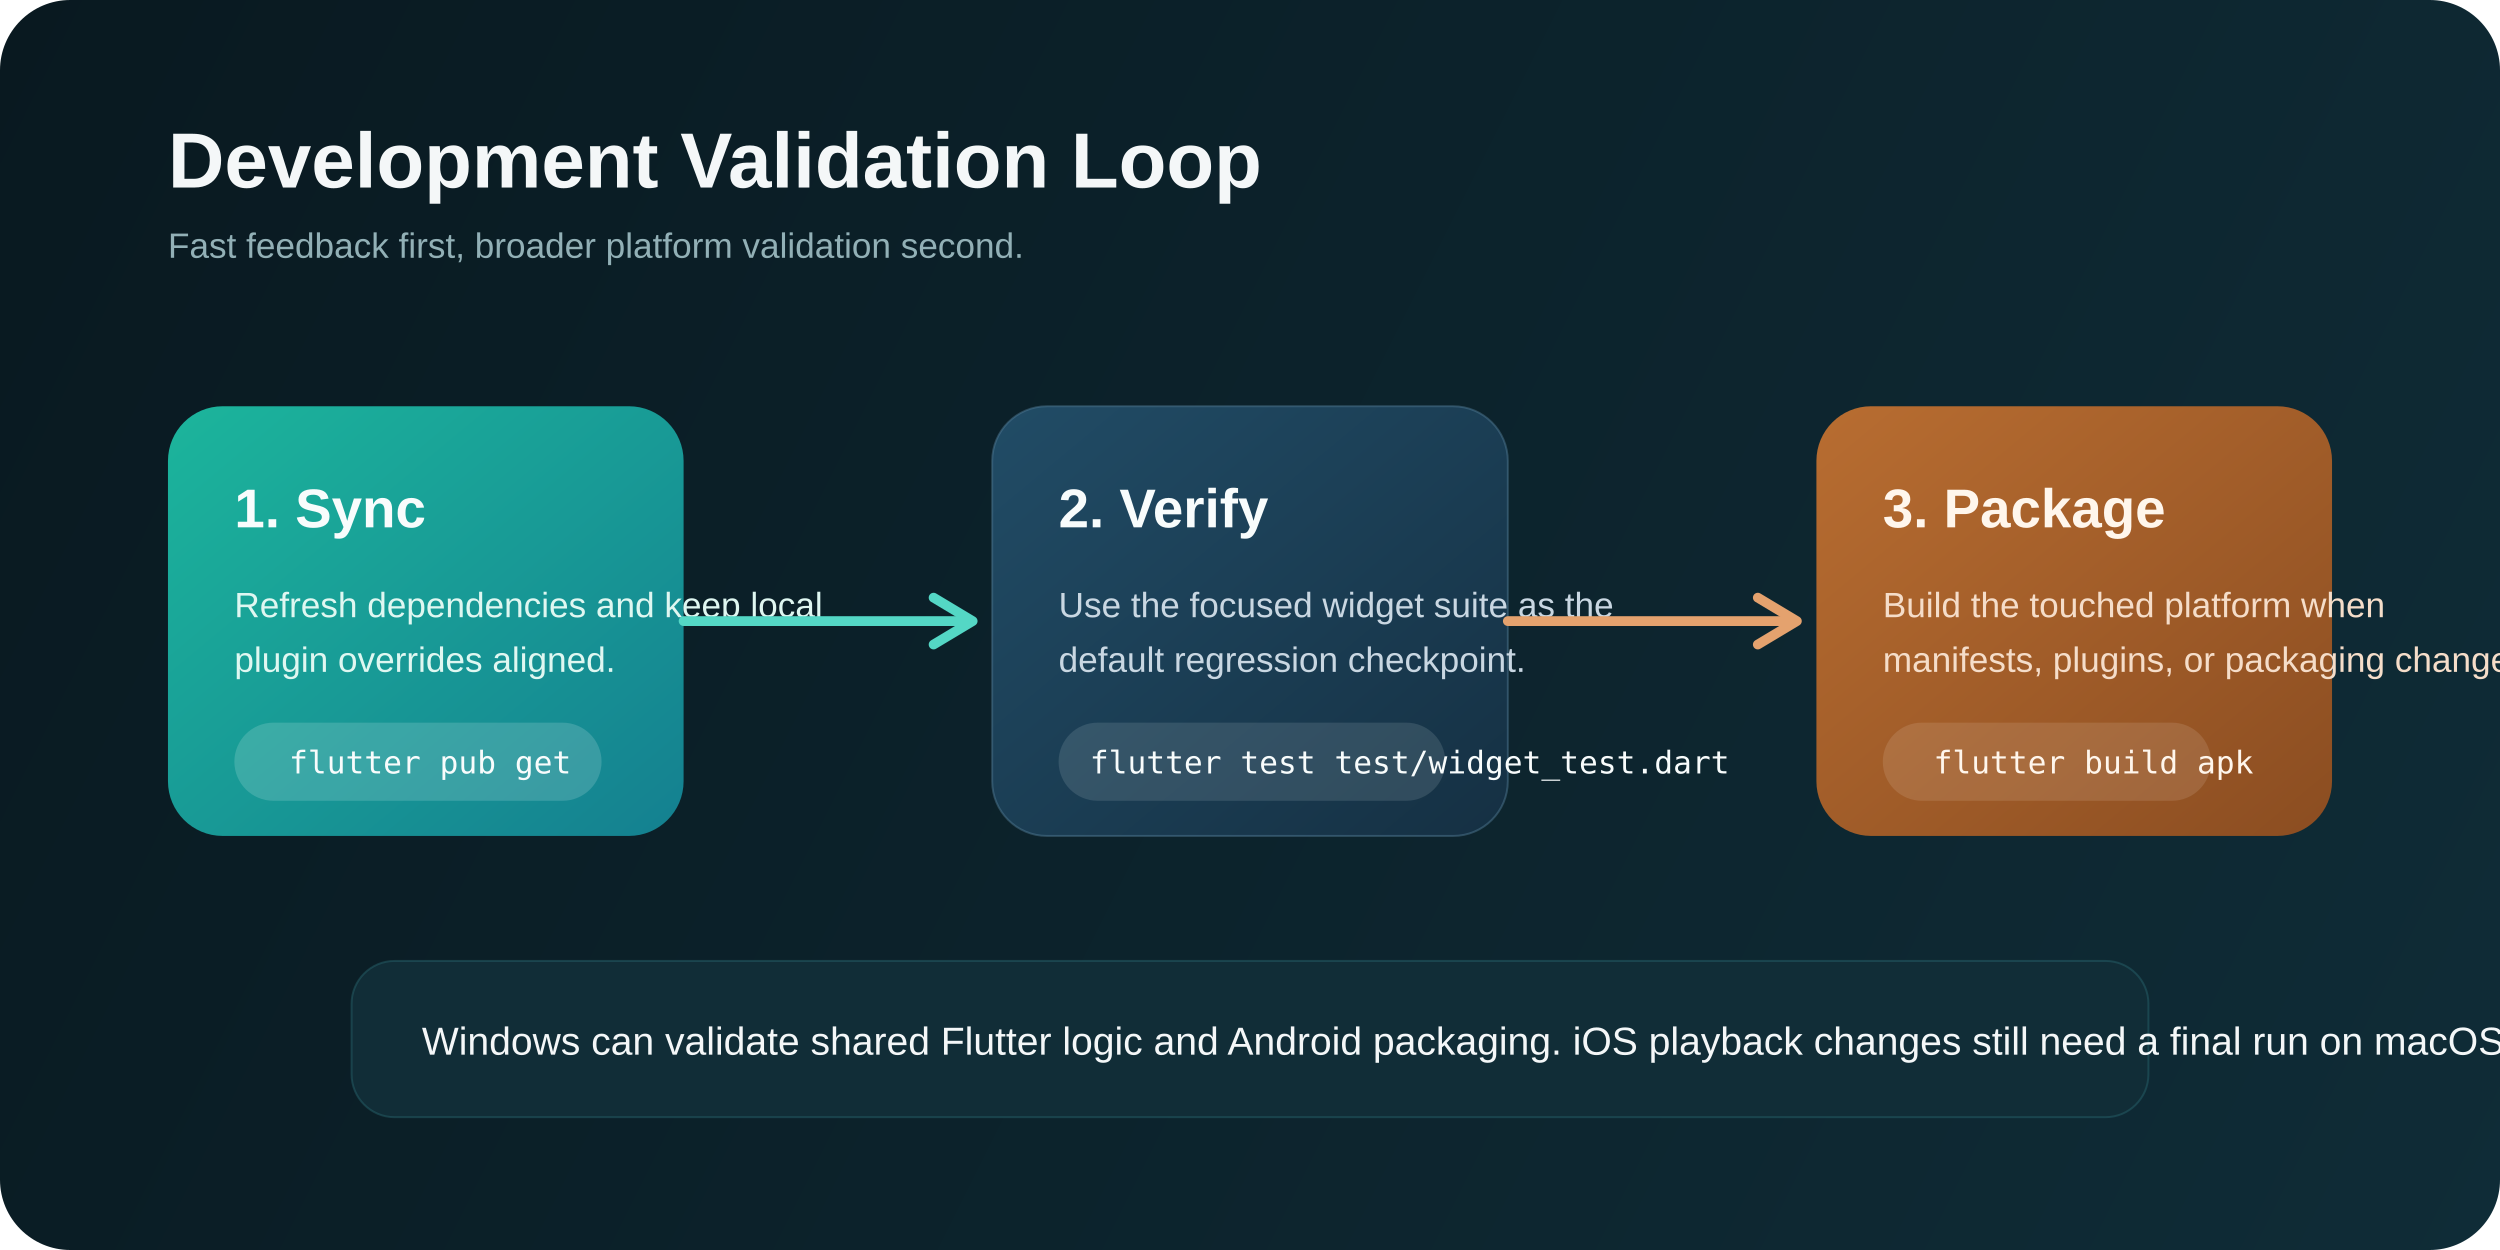
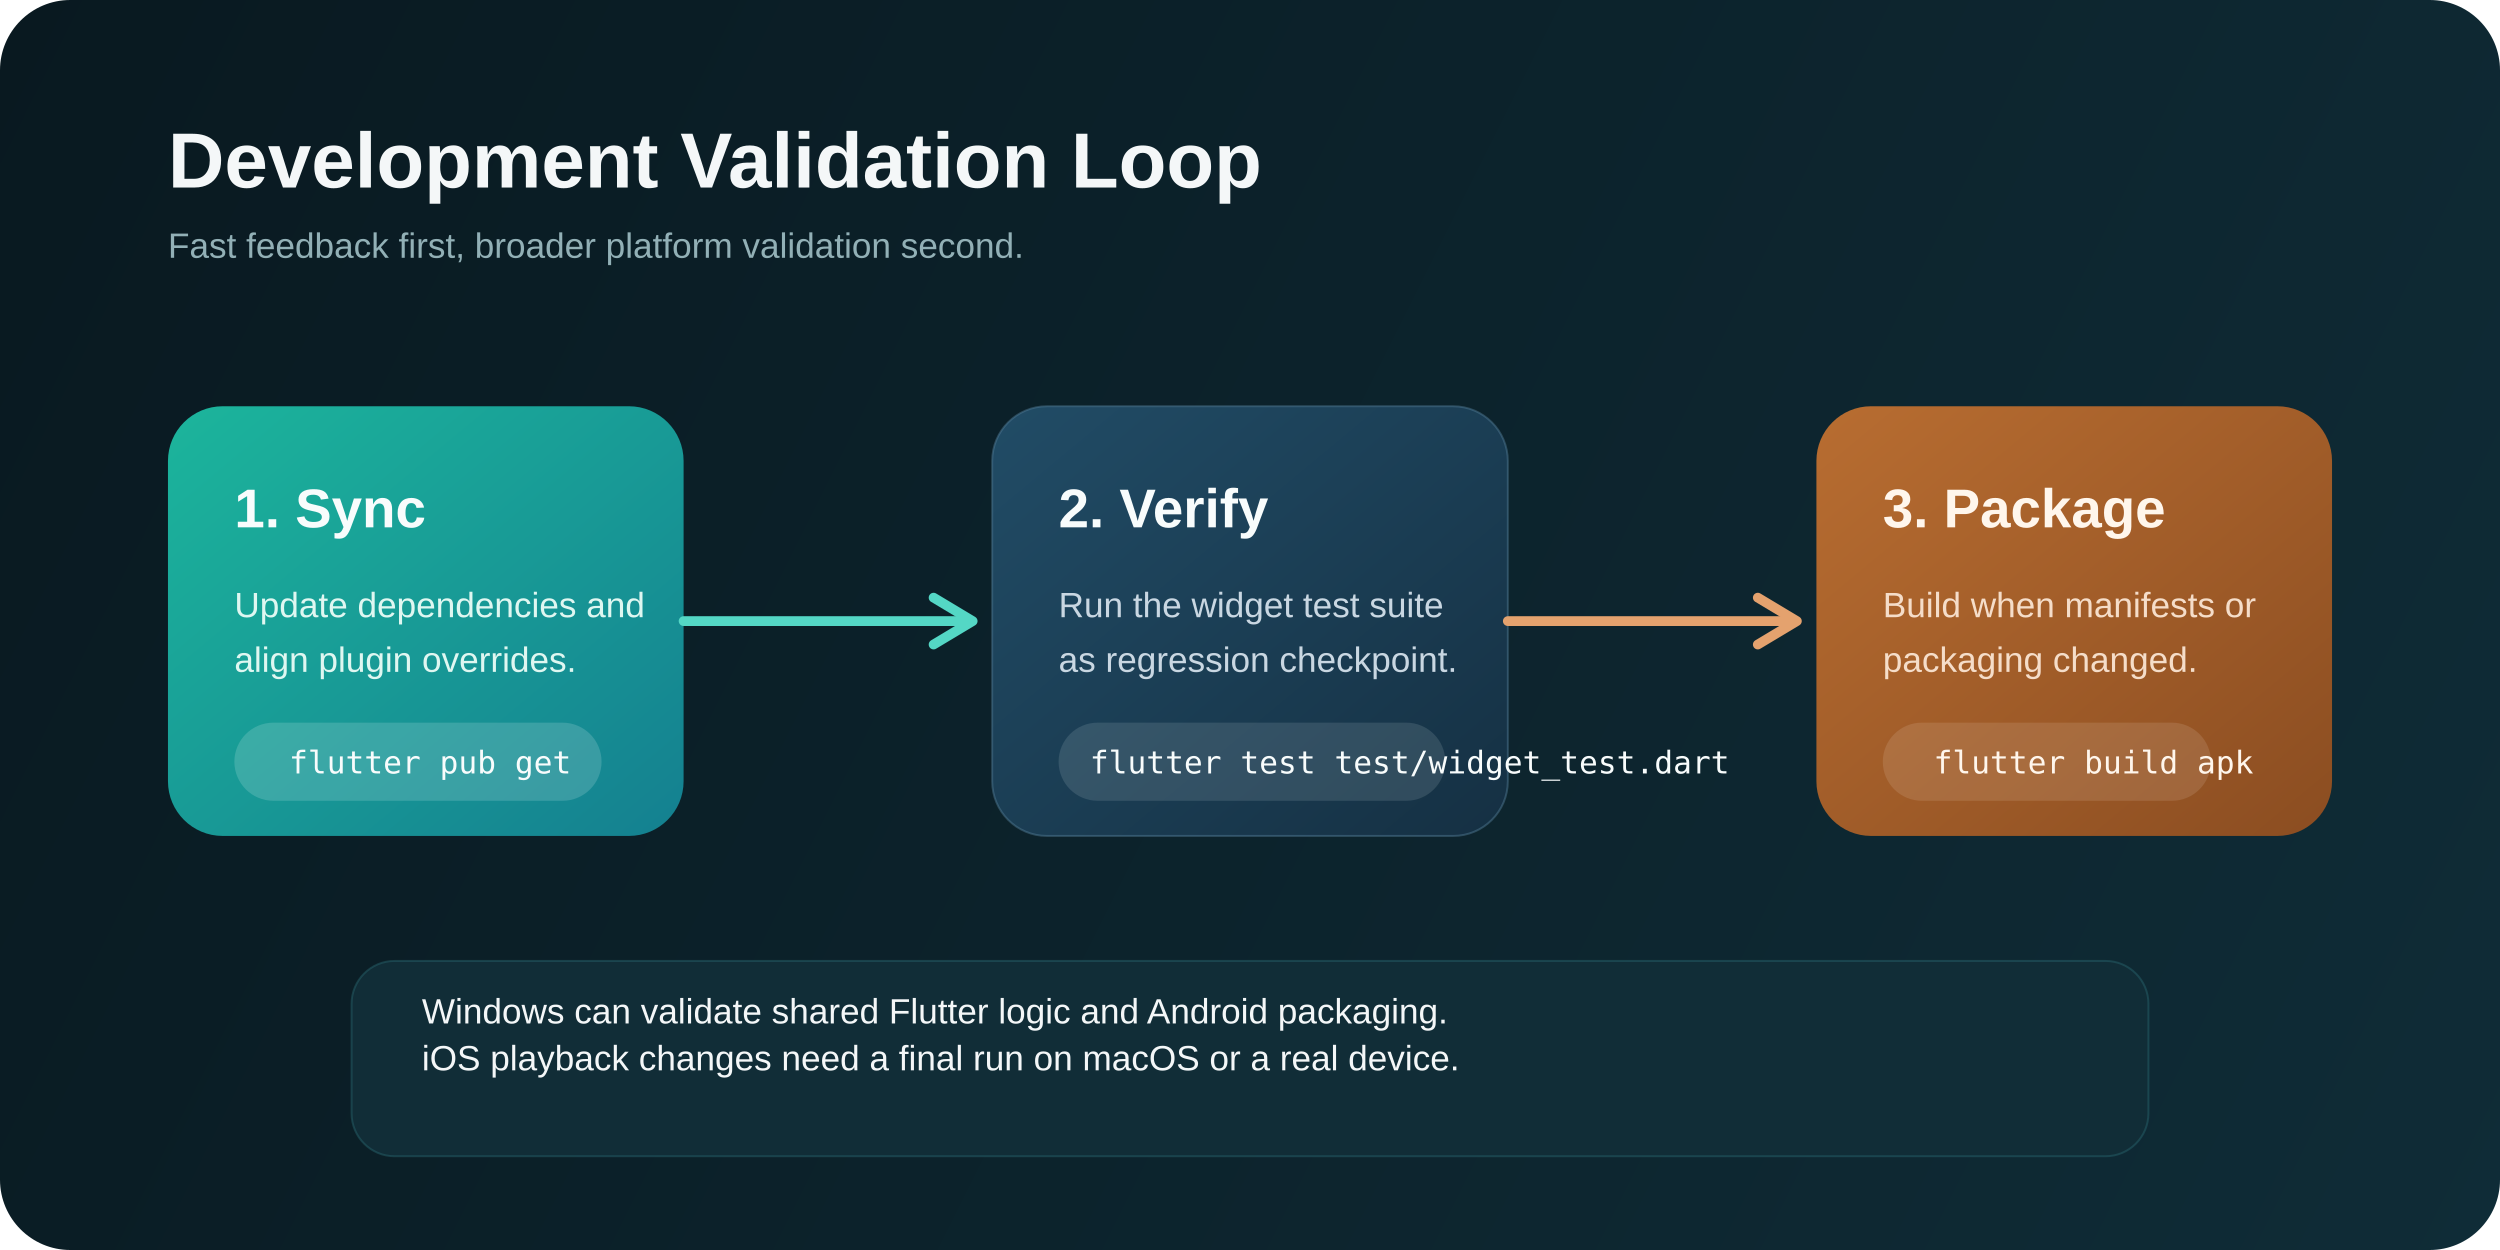
<svg xmlns="http://www.w3.org/2000/svg" width="1280" height="640" viewBox="0 0 1280 640" fill="none">
  <defs>
    <linearGradient id="bg" x1="0" y1="0" x2="1280" y2="640" gradientUnits="userSpaceOnUse">
      <stop stop-color="#091920" />
      <stop offset="1" stop-color="#0F2C37" />
    </linearGradient>
    <linearGradient id="step1" x1="0" y1="0" x2="1" y2="1">
      <stop stop-color="#1CB59C" />
      <stop offset="1" stop-color="#148090" />
    </linearGradient>
    <linearGradient id="step2" x1="0" y1="0" x2="1" y2="1">
      <stop stop-color="#214C66" />
      <stop offset="1" stop-color="#153043" />
    </linearGradient>
    <linearGradient id="step3" x1="0" y1="0" x2="1" y2="1">
      <stop stop-color="#B86D31" />
      <stop offset="1" stop-color="#8B4D21" />
    </linearGradient>
  </defs>
  <rect width="1280" height="640" rx="36" fill="url(#bg)" />
  <text x="86" y="96" fill="#F4F7F8" font-size="40" font-family="Segoe UI, Arial, sans-serif" font-weight="700">Development Validation Loop</text>
  <text x="86" y="132" fill="#92B0B6" font-size="18" font-family="Segoe UI, Arial, sans-serif">Fast feedback first, broader platform validation second.</text>
  <rect x="86" y="208" width="264" height="220" rx="28" fill="url(#step1)" />
  <text x="120" y="270" fill="#F8FCFC" font-size="28" font-family="Segoe UI, Arial, sans-serif" font-weight="700">1. Sync</text>
-   <text x="120" y="316" fill="#DFF7F1" font-size="18" font-family="Segoe UI, Arial, sans-serif">Refresh dependencies and keep local</text>
-   <text x="120" y="344" fill="#DFF7F1" font-size="18" font-family="Segoe UI, Arial, sans-serif">plugin overrides aligned.</text>
+   <text x="120" y="316" fill="#DFF7F1" font-size="18" font-family="Segoe UI, Arial, sans-serif">Update dependencies and</text>
+   <text x="120" y="344" fill="#DFF7F1" font-size="18" font-family="Segoe UI, Arial, sans-serif">align plugin overrides.</text>
  <rect x="120" y="370" width="188" height="40" rx="20" fill="#F8FCFC" fill-opacity="0.16" />
  <text x="148" y="396" fill="#F8FCFC" font-size="16" font-family="Consolas, monospace">flutter pub get</text>
  <rect x="508" y="208" width="264" height="220" rx="28" fill="url(#step2)" stroke="#55809A" stroke-opacity="0.45" />
  <text x="542" y="270" fill="#F8FCFC" font-size="28" font-family="Segoe UI, Arial, sans-serif" font-weight="700">2. Verify</text>
-   <text x="542" y="316" fill="#C9D7E2" font-size="18" font-family="Segoe UI, Arial, sans-serif">Use the focused widget suite as the</text>
-   <text x="542" y="344" fill="#C9D7E2" font-size="18" font-family="Segoe UI, Arial, sans-serif">default regression checkpoint.</text>
+   <text x="542" y="316" fill="#C9D7E2" font-size="18" font-family="Segoe UI, Arial, sans-serif">Run the widget test suite</text>
+   <text x="542" y="344" fill="#C9D7E2" font-size="18" font-family="Segoe UI, Arial, sans-serif">as regression checkpoint.</text>
  <rect x="542" y="370" width="198" height="40" rx="20" fill="#F8FCFC" fill-opacity="0.12" />
  <text x="558" y="396" fill="#F8FCFC" font-size="16" font-family="Consolas, monospace">flutter test test/widget_test.dart</text>
  <rect x="930" y="208" width="264" height="220" rx="28" fill="url(#step3)" />
  <text x="964" y="270" fill="#FFF6EC" font-size="28" font-family="Segoe UI, Arial, sans-serif" font-weight="700">3. Package</text>
-   <text x="964" y="316" fill="#F5DDC9" font-size="18" font-family="Segoe UI, Arial, sans-serif">Build the touched platform when</text>
-   <text x="964" y="344" fill="#F5DDC9" font-size="18" font-family="Segoe UI, Arial, sans-serif">manifests, plugins, or packaging changed.</text>
+   <text x="964" y="316" fill="#F5DDC9" font-size="18" font-family="Segoe UI, Arial, sans-serif">Build when manifests or</text>
+   <text x="964" y="344" fill="#F5DDC9" font-size="18" font-family="Segoe UI, Arial, sans-serif">packaging changed.</text>
  <rect x="964" y="370" width="168" height="40" rx="20" fill="#FFF6EC" fill-opacity="0.12" />
  <text x="990" y="396" fill="#FFF6EC" font-size="16" font-family="Consolas, monospace">flutter build apk</text>
  <path d="M350 318H492" stroke="#54D7C5" stroke-width="5" stroke-linecap="round" />
  <path d="M772 318H914" stroke="#E4A26E" stroke-width="5" stroke-linecap="round" />
  <path d="M478 306L498 318L478 330" fill="none" stroke="#54D7C5" stroke-width="5" stroke-linecap="round" stroke-linejoin="round" />
  <path d="M900 306L920 318L900 330" fill="none" stroke="#E4A26E" stroke-width="5" stroke-linecap="round" stroke-linejoin="round" />
-   <rect x="180" y="492" width="920" height="80" rx="22" fill="#112D37" stroke="#2A6670" stroke-opacity="0.45" />
-   <text x="216" y="540" fill="#F4F7F8" font-size="20" font-family="Segoe UI, Arial, sans-serif">Windows can validate shared Flutter logic and Android packaging. iOS playback changes still need a final run on macOS or a real iPhone build.</text>
+   <rect x="180" y="492" width="920" height="100" rx="22" fill="#112D37" stroke="#2A6670" stroke-opacity="0.45" />
+   <text x="216" y="524" fill="#F4F7F8" font-size="18" font-family="Segoe UI, Arial, sans-serif">Windows can validate shared Flutter logic and Android packaging.</text>
+   <text x="216" y="548" fill="#F4F7F8" font-size="18" font-family="Segoe UI, Arial, sans-serif">iOS playback changes need a final run on macOS or a real device.</text>
</svg>
